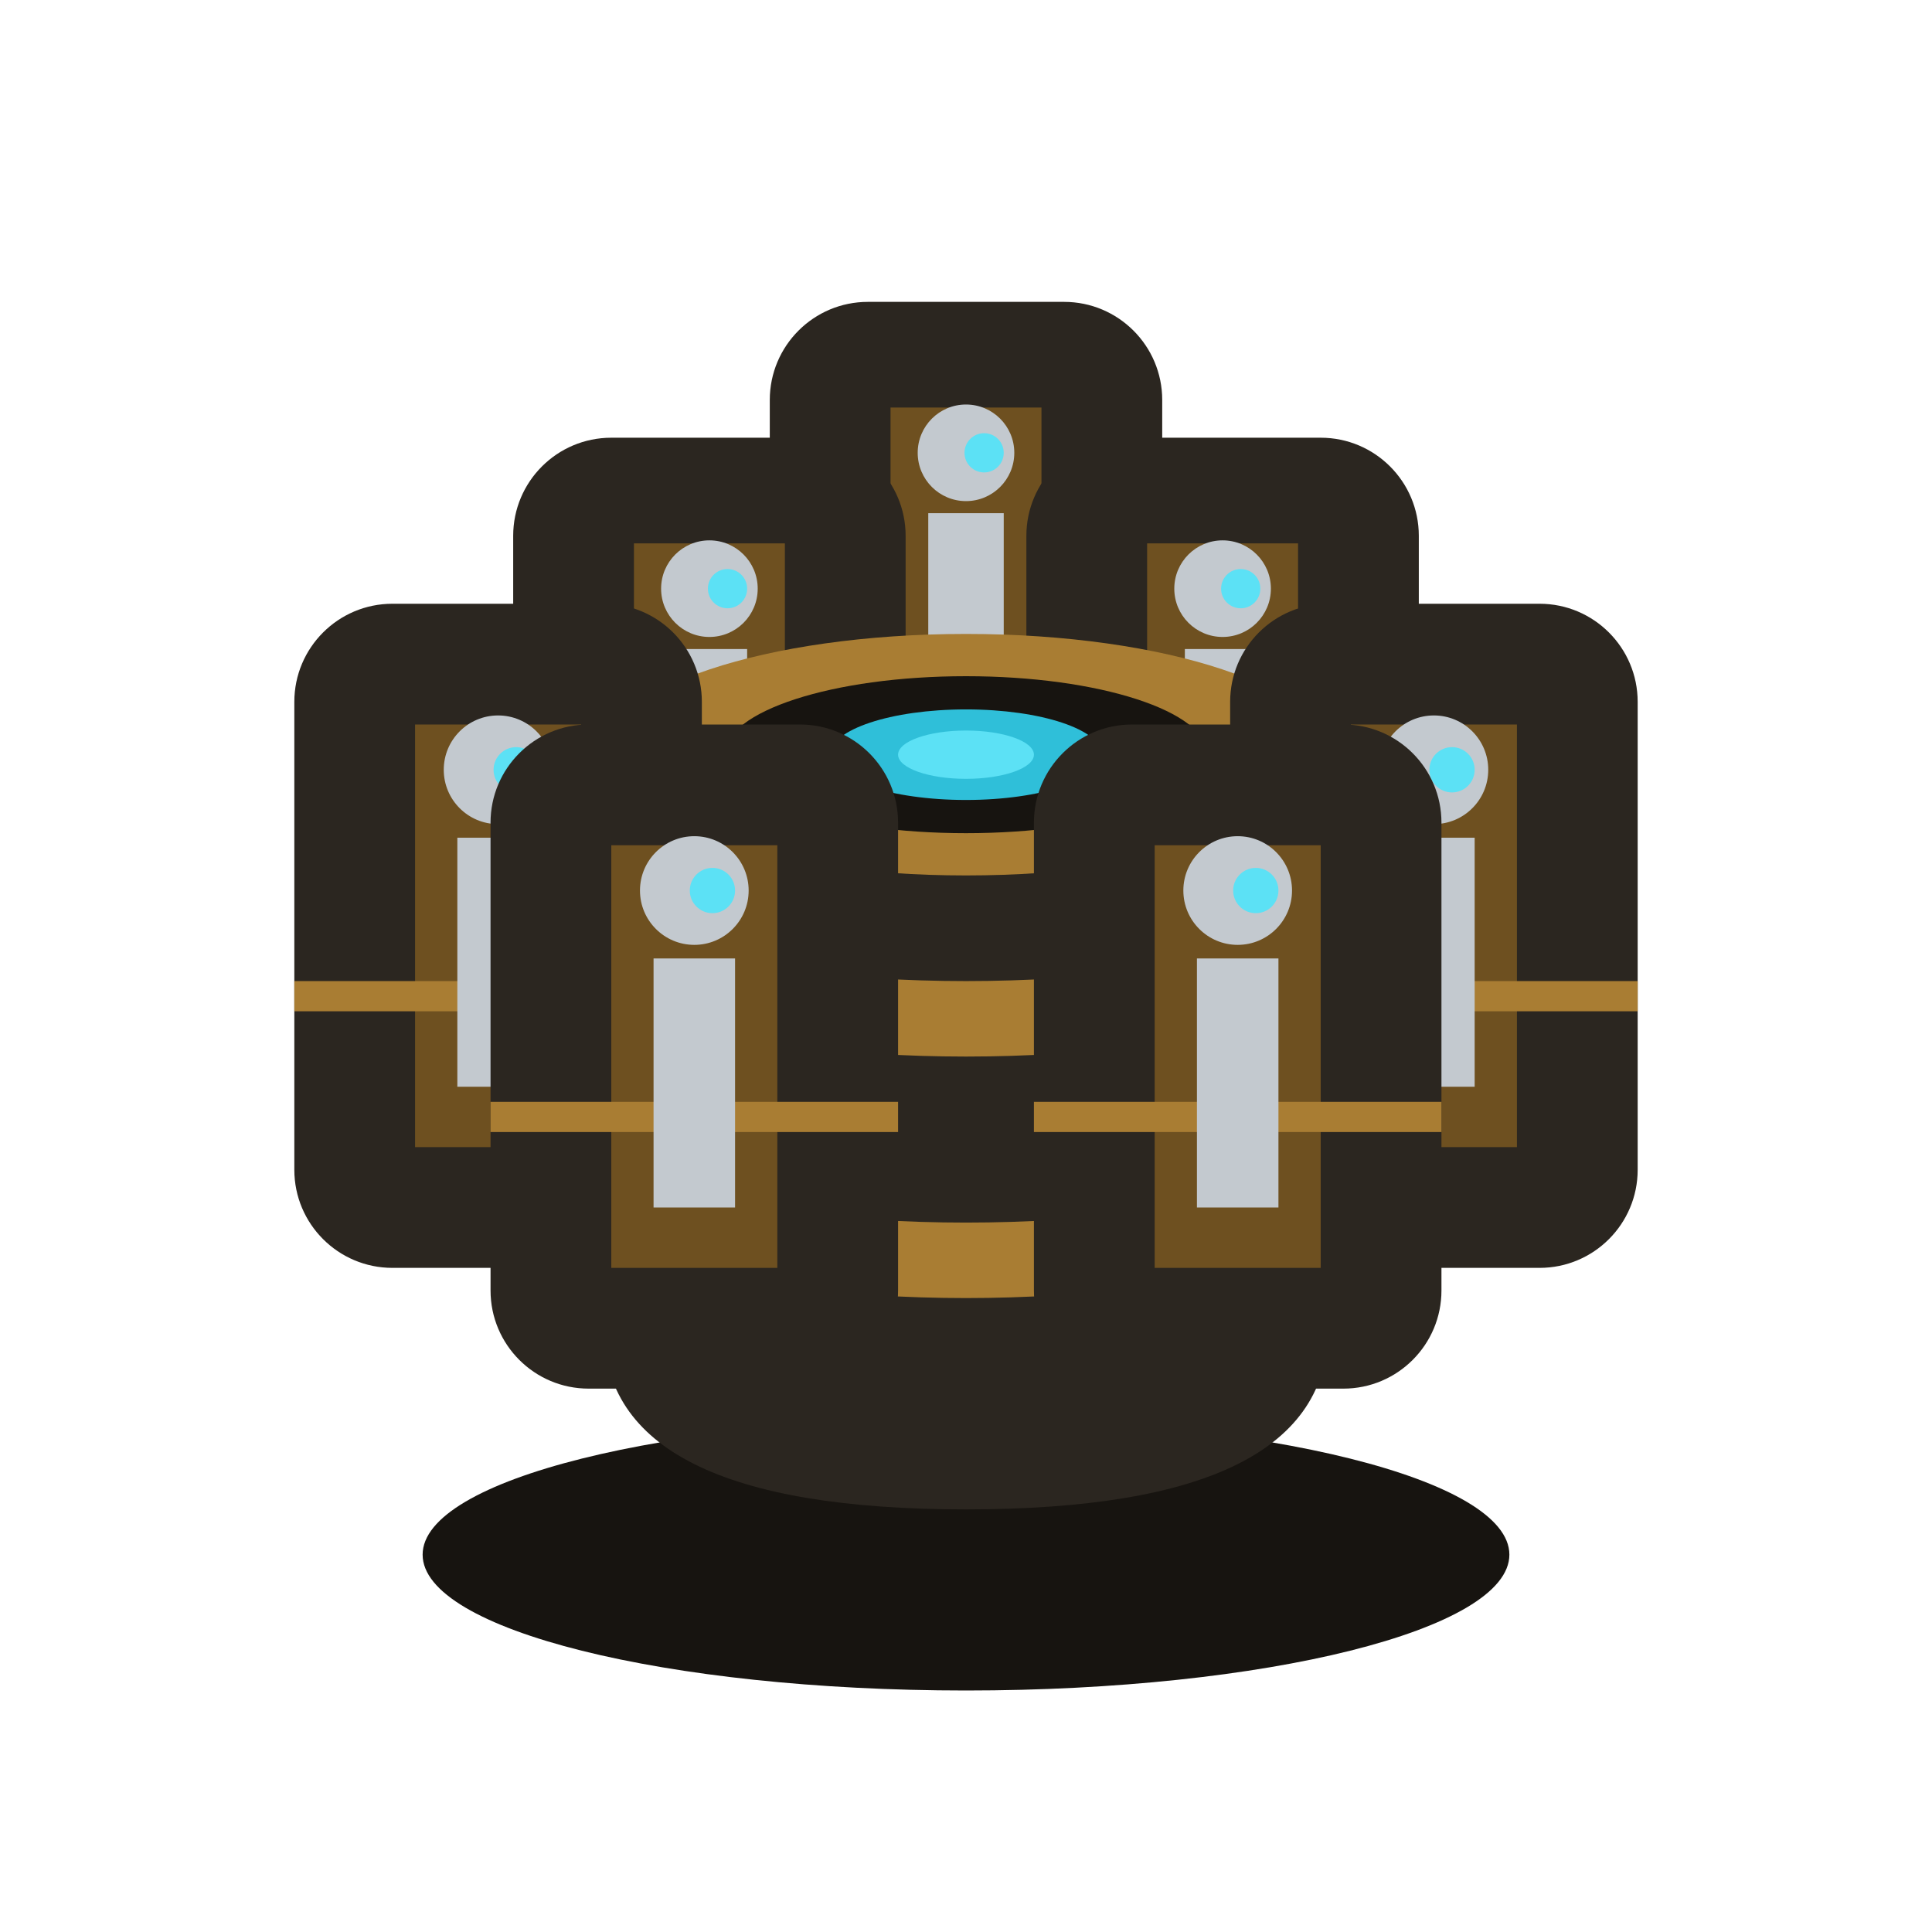
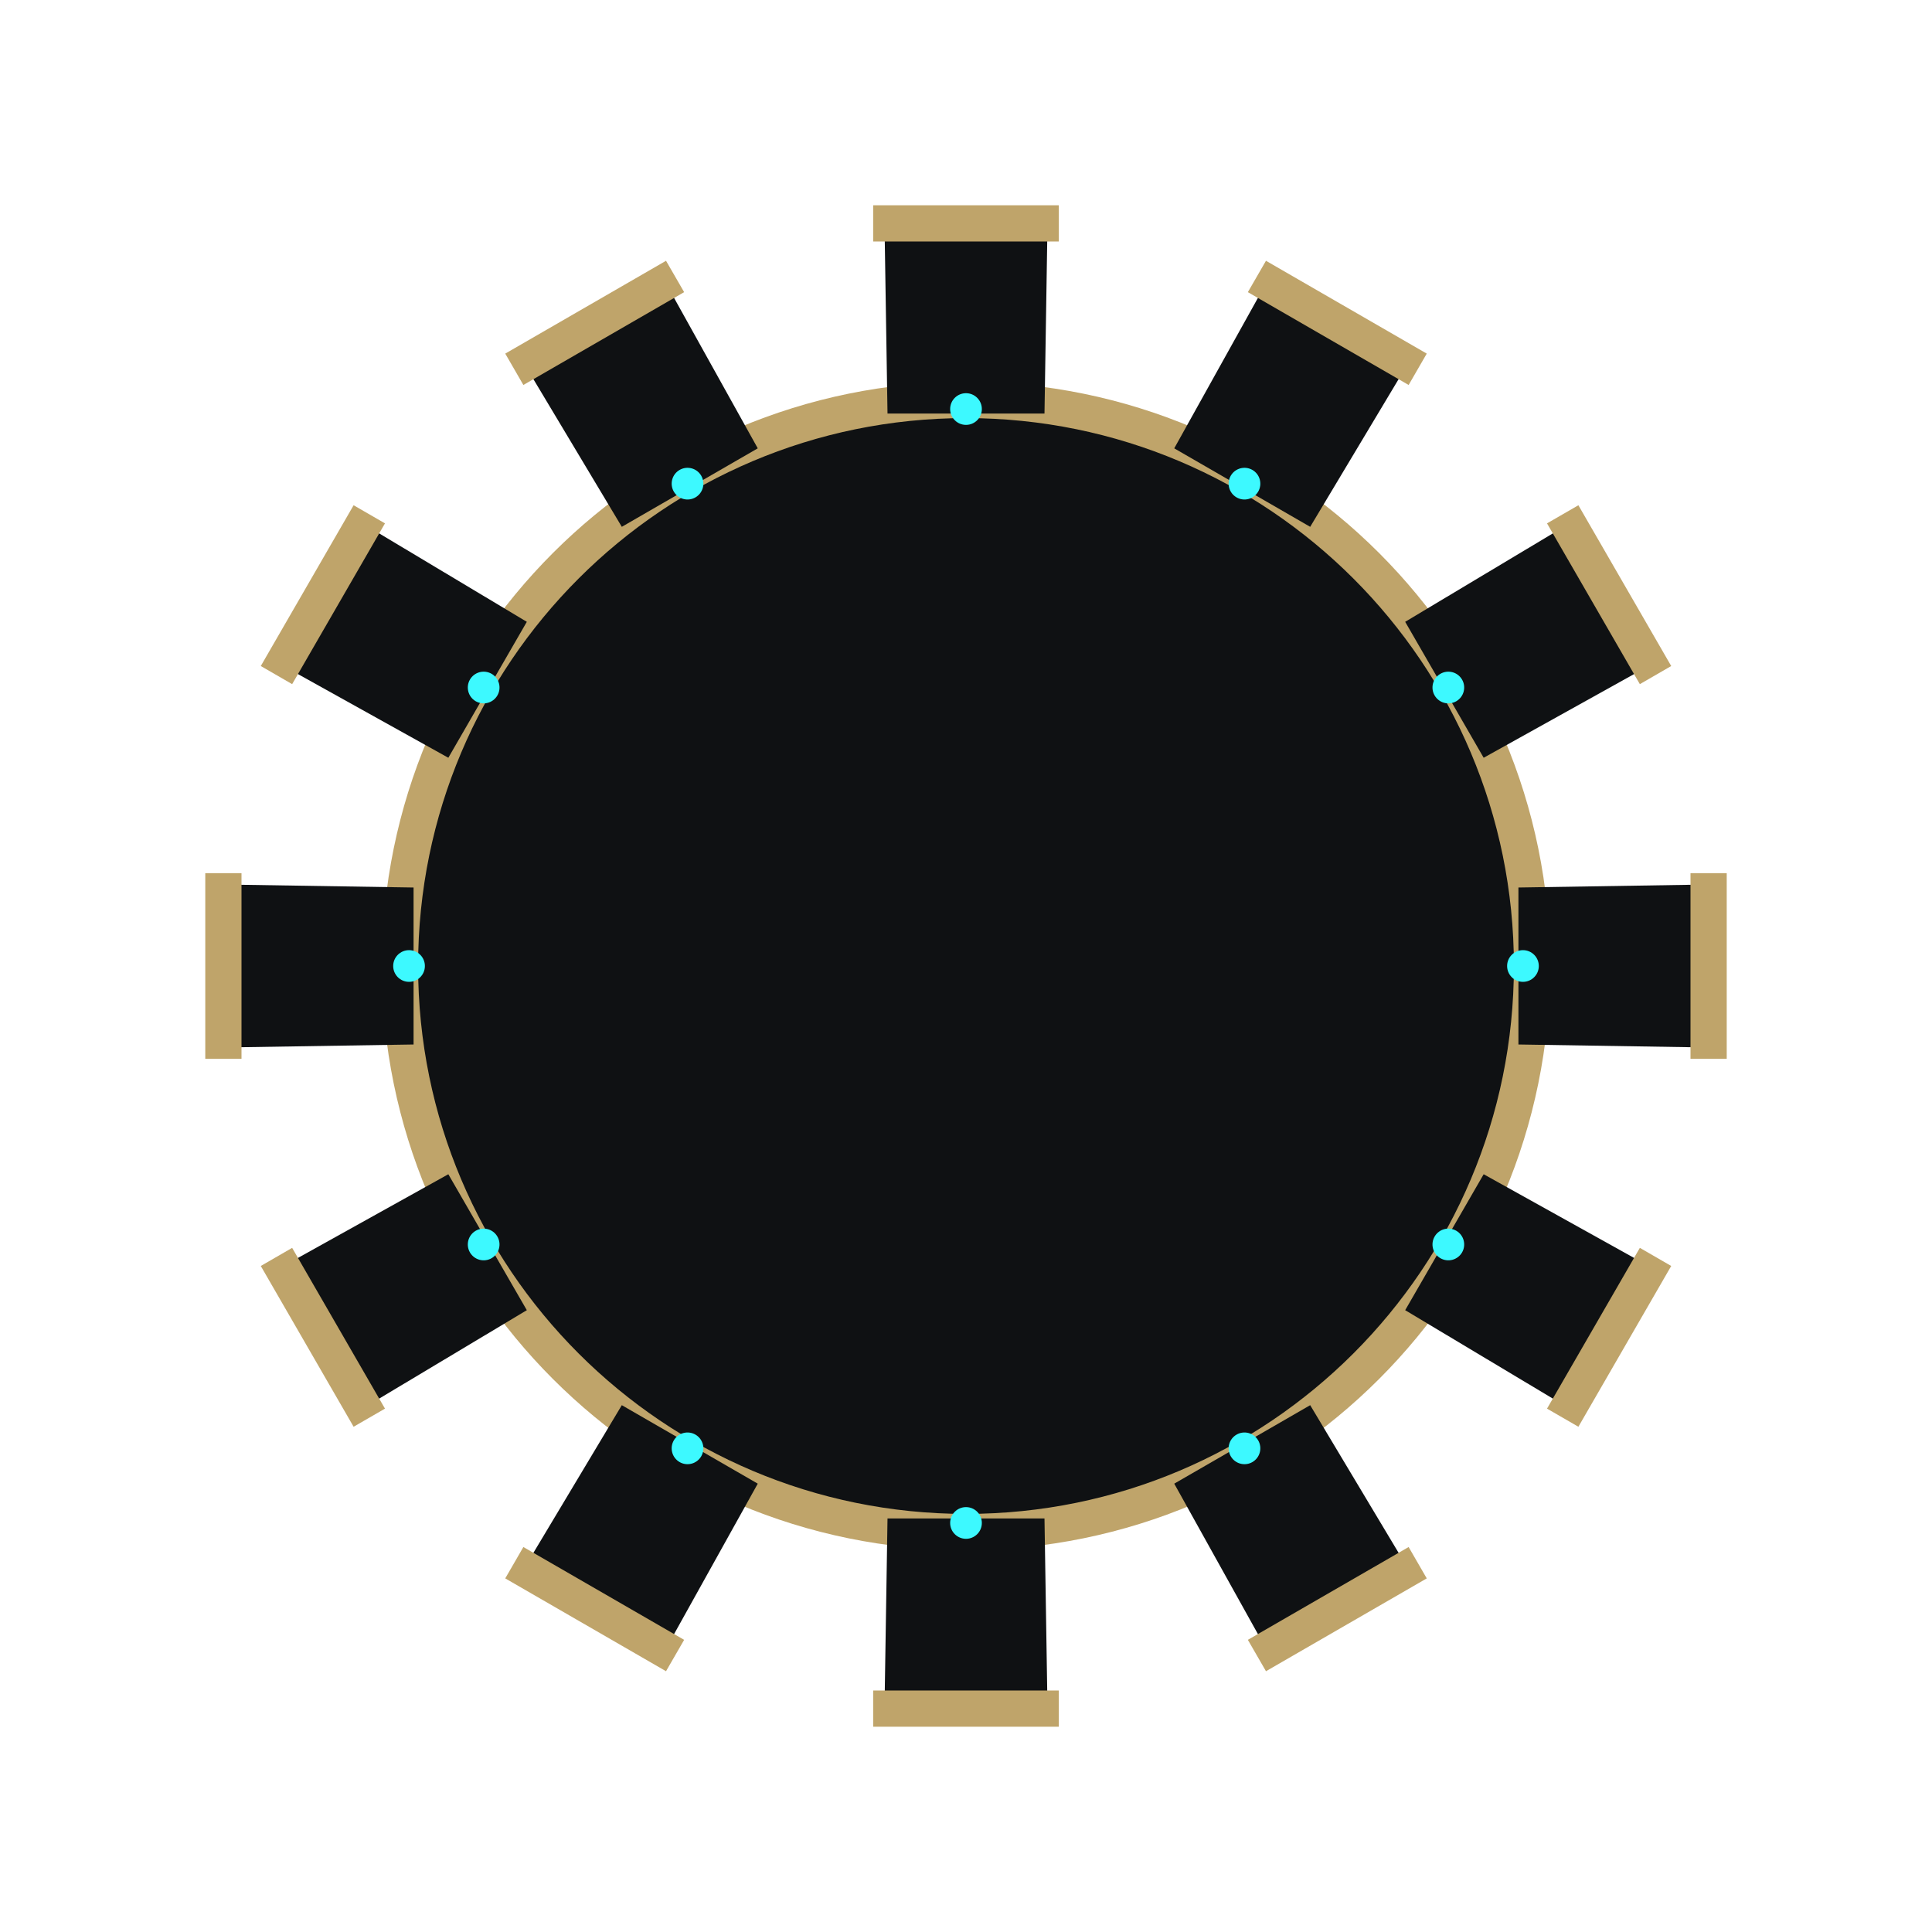
<svg xmlns="http://www.w3.org/2000/svg" width="128" height="128" viewBox="0 0 128 128" fill="none">
-   <ellipse cx="64" cy="103" rx="36" ry="9" fill="#171410" />
-   <path d="M57.5 20H70.5A6.5 6.5 0 0 1 77 26.5V56A6.5 6.5 0 0 1 70.5 62.5H57.5A6.5 6.5 0 0 1 51 56V26.5A6.5 6.5 0 0 1 57.5 20Z" fill="#2B2620" />
-   <path d="M59 27H69V53H59Z" fill="#6E5020" />
-   <circle cx="64" cy="30" r="3.2" fill="#C3C9CF" />
-   <path d="M61.5 34H66.5V51H61.5Z" fill="#C3C9CF" />
-   <circle cx="65.2" cy="30" r="1.3" fill="#5CE1F5" />
-   <path d="M40.5 29H53.5A6.5 6.5 0 0 1 60 35.5V65A6.5 6.5 0 0 1 53.5 71.5H40.5A6.5 6.5 0 0 1 34 65V35.5A6.5 6.5 0 0 1 40.5 29Z" fill="#2B2620" />
-   <path d="M42 36H52V62H42Z" fill="#6E5020" />
-   <path d="M34 55H60" stroke="#A97D33" stroke-width="2" />
-   <circle cx="47" cy="39" r="3.2" fill="#C3C9CF" />
-   <path d="M44.5 43H49.5V60H44.5Z" fill="#C3C9CF" />
-   <circle cx="48.2" cy="39" r="1.3" fill="#5CE1F5" />
-   <path d="M74.5 29H87.5A6.5 6.5 0 0 1 94 35.5V65A6.5 6.5 0 0 1 87.5 71.5H74.5A6.5 6.5 0 0 1 68 65V35.5A6.5 6.5 0 0 1 74.5 29Z" fill="#2B2620" />
-   <path d="M76 36H86V62H76Z" fill="#6E5020" />
-   <path d="M68 55H94" stroke="#A97D33" stroke-width="2" />
-   <circle cx="81" cy="39" r="3.2" fill="#C3C9CF" />
-   <path d="M78.5 43H83.5V60H78.5Z" fill="#C3C9CF" />
-   <circle cx="82.2" cy="39" r="1.3" fill="#5CE1F5" />
-   <path d="M40 50V88Q40 100 64 100Q88 100 88 88V50Z" fill="#2B2620" />
-   <ellipse cx="64" cy="50" rx="24" ry="8" fill="#A97D33" />
-   <ellipse cx="64" cy="50" rx="16" ry="5.2" fill="#171410" />
-   <ellipse cx="64" cy="50" rx="9" ry="3" fill="#2FBFD9" />
-   <ellipse cx="64" cy="50" rx="4.5" ry="1.6" fill="#5CE1F5" />
-   <path d="M40 62Q64 68 88 62V67Q64 73 40 67Z" fill="#A97D33" />
-   <path d="M40 78Q64 84 88 78V83Q64 89 40 83Z" fill="#A97D33" />
-   <path d="M26 40H40A6.5 6.5 0 0 1 46.5 46.5V77.5A6.5 6.5 0 0 1 40 84H26A6.5 6.5 0 0 1 19.5 77.5V46.5A6.5 6.5 0 0 1 26 40Z" fill="#2B2620" />
-   <path d="M27.5 48H38.5V76H27.5Z" fill="#6E5020" />
-   <path d="M19.5 66H46.5" stroke="#A97D33" stroke-width="2" />
-   <circle cx="33" cy="51" r="3.6" fill="#C3C9CF" />
-   <path d="M30.3 55.5H35.7V72H30.3Z" fill="#C3C9CF" />
-   <circle cx="34.2" cy="51" r="1.5" fill="#5CE1F5" />
-   <path d="M88 40H102A6.5 6.5 0 0 1 108.5 46.5V77.5A6.5 6.5 0 0 1 102 84H88A6.5 6.5 0 0 1 81.5 77.5V46.5A6.5 6.5 0 0 1 88 40Z" fill="#2B2620" />
-   <path d="M89.5 48H100.5V76H89.5Z" fill="#6E5020" />
-   <path d="M81.5 66H108.5" stroke="#A97D33" stroke-width="2" />
-   <circle cx="95" cy="51" r="3.6" fill="#C3C9CF" />
-   <path d="M92.3 55.5H97.7V72H92.3Z" fill="#C3C9CF" />
-   <circle cx="96.2" cy="51" r="1.5" fill="#5CE1F5" />
-   <path d="M39 48H53A6.5 6.5 0 0 1 59.5 54.5V85.5A6.5 6.5 0 0 1 53 92H39A6.5 6.5 0 0 1 32.5 85.5V54.5A6.5 6.5 0 0 1 39 48Z" fill="#2B2620" />
-   <path d="M40.5 56H51.5V84H40.5Z" fill="#6E5020" />
-   <path d="M32.5 74H59.5" stroke="#A97D33" stroke-width="2" />
-   <circle cx="46" cy="59" r="3.6" fill="#C3C9CF" />
-   <path d="M43.3 63.5H48.7V80H43.3Z" fill="#C3C9CF" />
-   <circle cx="47.2" cy="59" r="1.5" fill="#5CE1F5" />
-   <path d="M75 48H89A6.5 6.5 0 0 1 95.5 54.5V85.5A6.5 6.5 0 0 1 89 92H75A6.5 6.5 0 0 1 68.5 85.5V54.5A6.5 6.5 0 0 1 75 48Z" fill="#2B2620" />
-   <path d="M76.5 56H87.5V84H76.5Z" fill="#6E5020" />
-   <path d="M68.5 74H95.5" stroke="#A97D33" stroke-width="2" />
-   <circle cx="82" cy="59" r="3.6" fill="#C3C9CF" />
-   <path d="M79.3 63.5H84.7V80H79.3Z" fill="#C3C9CF" />
-   <circle cx="83.2" cy="59" r="1.5" fill="#5CE1F5" />
+   <circle cx="64" cy="64" r="37.5" fill="#0F1113" stroke="#BFA46A" stroke-width="2.4" />
+   <g transform="rotate(0 64 64)">
+     <path d="M58.6 14.8H69.4L69.2 27.4H58.8Z" fill="#0F1113" />
+     <rect x="57.85" y="13.6" width="12.3" height="2.4" fill="#BFA46A" />
+     <circle cx="64" cy="27.1" r="1.05" fill="#3DF9FF" />
+   </g>
+   <g transform="rotate(30 64 64)">
+     <path d="M58.6 14.8H69.4L69.2 27.4H58.8Z" fill="#0F1113" />
+     <rect x="57.85" y="13.6" width="12.3" height="2.4" fill="#BFA46A" />
+     <circle cx="64" cy="27.1" r="1.05" fill="#3DF9FF" />
+   </g>
+   <g transform="rotate(60 64 64)">
+     <path d="M58.6 14.8H69.4L69.2 27.4H58.8Z" fill="#0F1113" />
+     <rect x="57.85" y="13.6" width="12.3" height="2.4" fill="#BFA46A" />
+     <circle cx="64" cy="27.1" r="1.05" fill="#3DF9FF" />
+   </g>
+   <g transform="rotate(90 64 64)">
+     <path d="M58.6 14.8H69.4L69.2 27.4H58.8Z" fill="#0F1113" />
+     <rect x="57.85" y="13.6" width="12.3" height="2.4" fill="#BFA46A" />
+     <circle cx="64" cy="27.1" r="1.05" fill="#3DF9FF" />
+   </g>
+   <g transform="rotate(120 64 64)">
+     <path d="M58.6 14.8H69.4L69.2 27.4H58.8Z" fill="#0F1113" />
+     <rect x="57.85" y="13.6" width="12.3" height="2.4" fill="#BFA46A" />
+     <circle cx="64" cy="27.1" r="1.05" fill="#3DF9FF" />
+   </g>
+   <g transform="rotate(150 64 64)">
+     <path d="M58.6 14.8H69.4L69.2 27.4H58.8Z" fill="#0F1113" />
+     <rect x="57.85" y="13.6" width="12.3" height="2.4" fill="#BFA46A" />
+     <circle cx="64" cy="27.1" r="1.05" fill="#3DF9FF" />
+   </g>
+   <g transform="rotate(180 64 64)">
+     <path d="M58.6 14.8H69.4L69.2 27.4H58.8Z" fill="#0F1113" />
+     <rect x="57.85" y="13.6" width="12.3" height="2.4" fill="#BFA46A" />
+     <circle cx="64" cy="27.1" r="1.05" fill="#3DF9FF" />
+   </g>
+   <g transform="rotate(210 64 64)">
+     <path d="M58.6 14.8H69.4L69.2 27.4H58.8Z" fill="#0F1113" />
+     <rect x="57.85" y="13.6" width="12.3" height="2.4" fill="#BFA46A" />
+     <circle cx="64" cy="27.1" r="1.05" fill="#3DF9FF" />
+   </g>
+   <g transform="rotate(240 64 64)">
+     <path d="M58.6 14.8H69.4L69.2 27.4H58.8Z" fill="#0F1113" />
+     <rect x="57.85" y="13.6" width="12.3" height="2.4" fill="#BFA46A" />
+     <circle cx="64" cy="27.1" r="1.05" fill="#3DF9FF" />
+   </g>
+   <g transform="rotate(270 64 64)">
+     <path d="M58.6 14.8H69.4L69.2 27.4H58.8Z" fill="#0F1113" />
+     <rect x="57.85" y="13.6" width="12.3" height="2.4" fill="#BFA46A" />
+     <circle cx="64" cy="27.1" r="1.05" fill="#3DF9FF" />
+   </g>
+   <g transform="rotate(300 64 64)">
+     <path d="M58.6 14.8H69.4L69.2 27.4H58.8Z" fill="#0F1113" />
+     <rect x="57.85" y="13.6" width="12.3" height="2.4" fill="#BFA46A" />
+     <circle cx="64" cy="27.1" r="1.05" fill="#3DF9FF" />
+   </g>
+   <g transform="rotate(330 64 64)">
+     <path d="M58.6 14.8H69.4L69.2 27.4H58.8Z" fill="#0F1113" />
+     <rect x="57.85" y="13.6" width="12.3" height="2.4" fill="#BFA46A" />
+     <circle cx="64" cy="27.1" r="1.05" fill="#3DF9FF" />
+   </g>
</svg>
